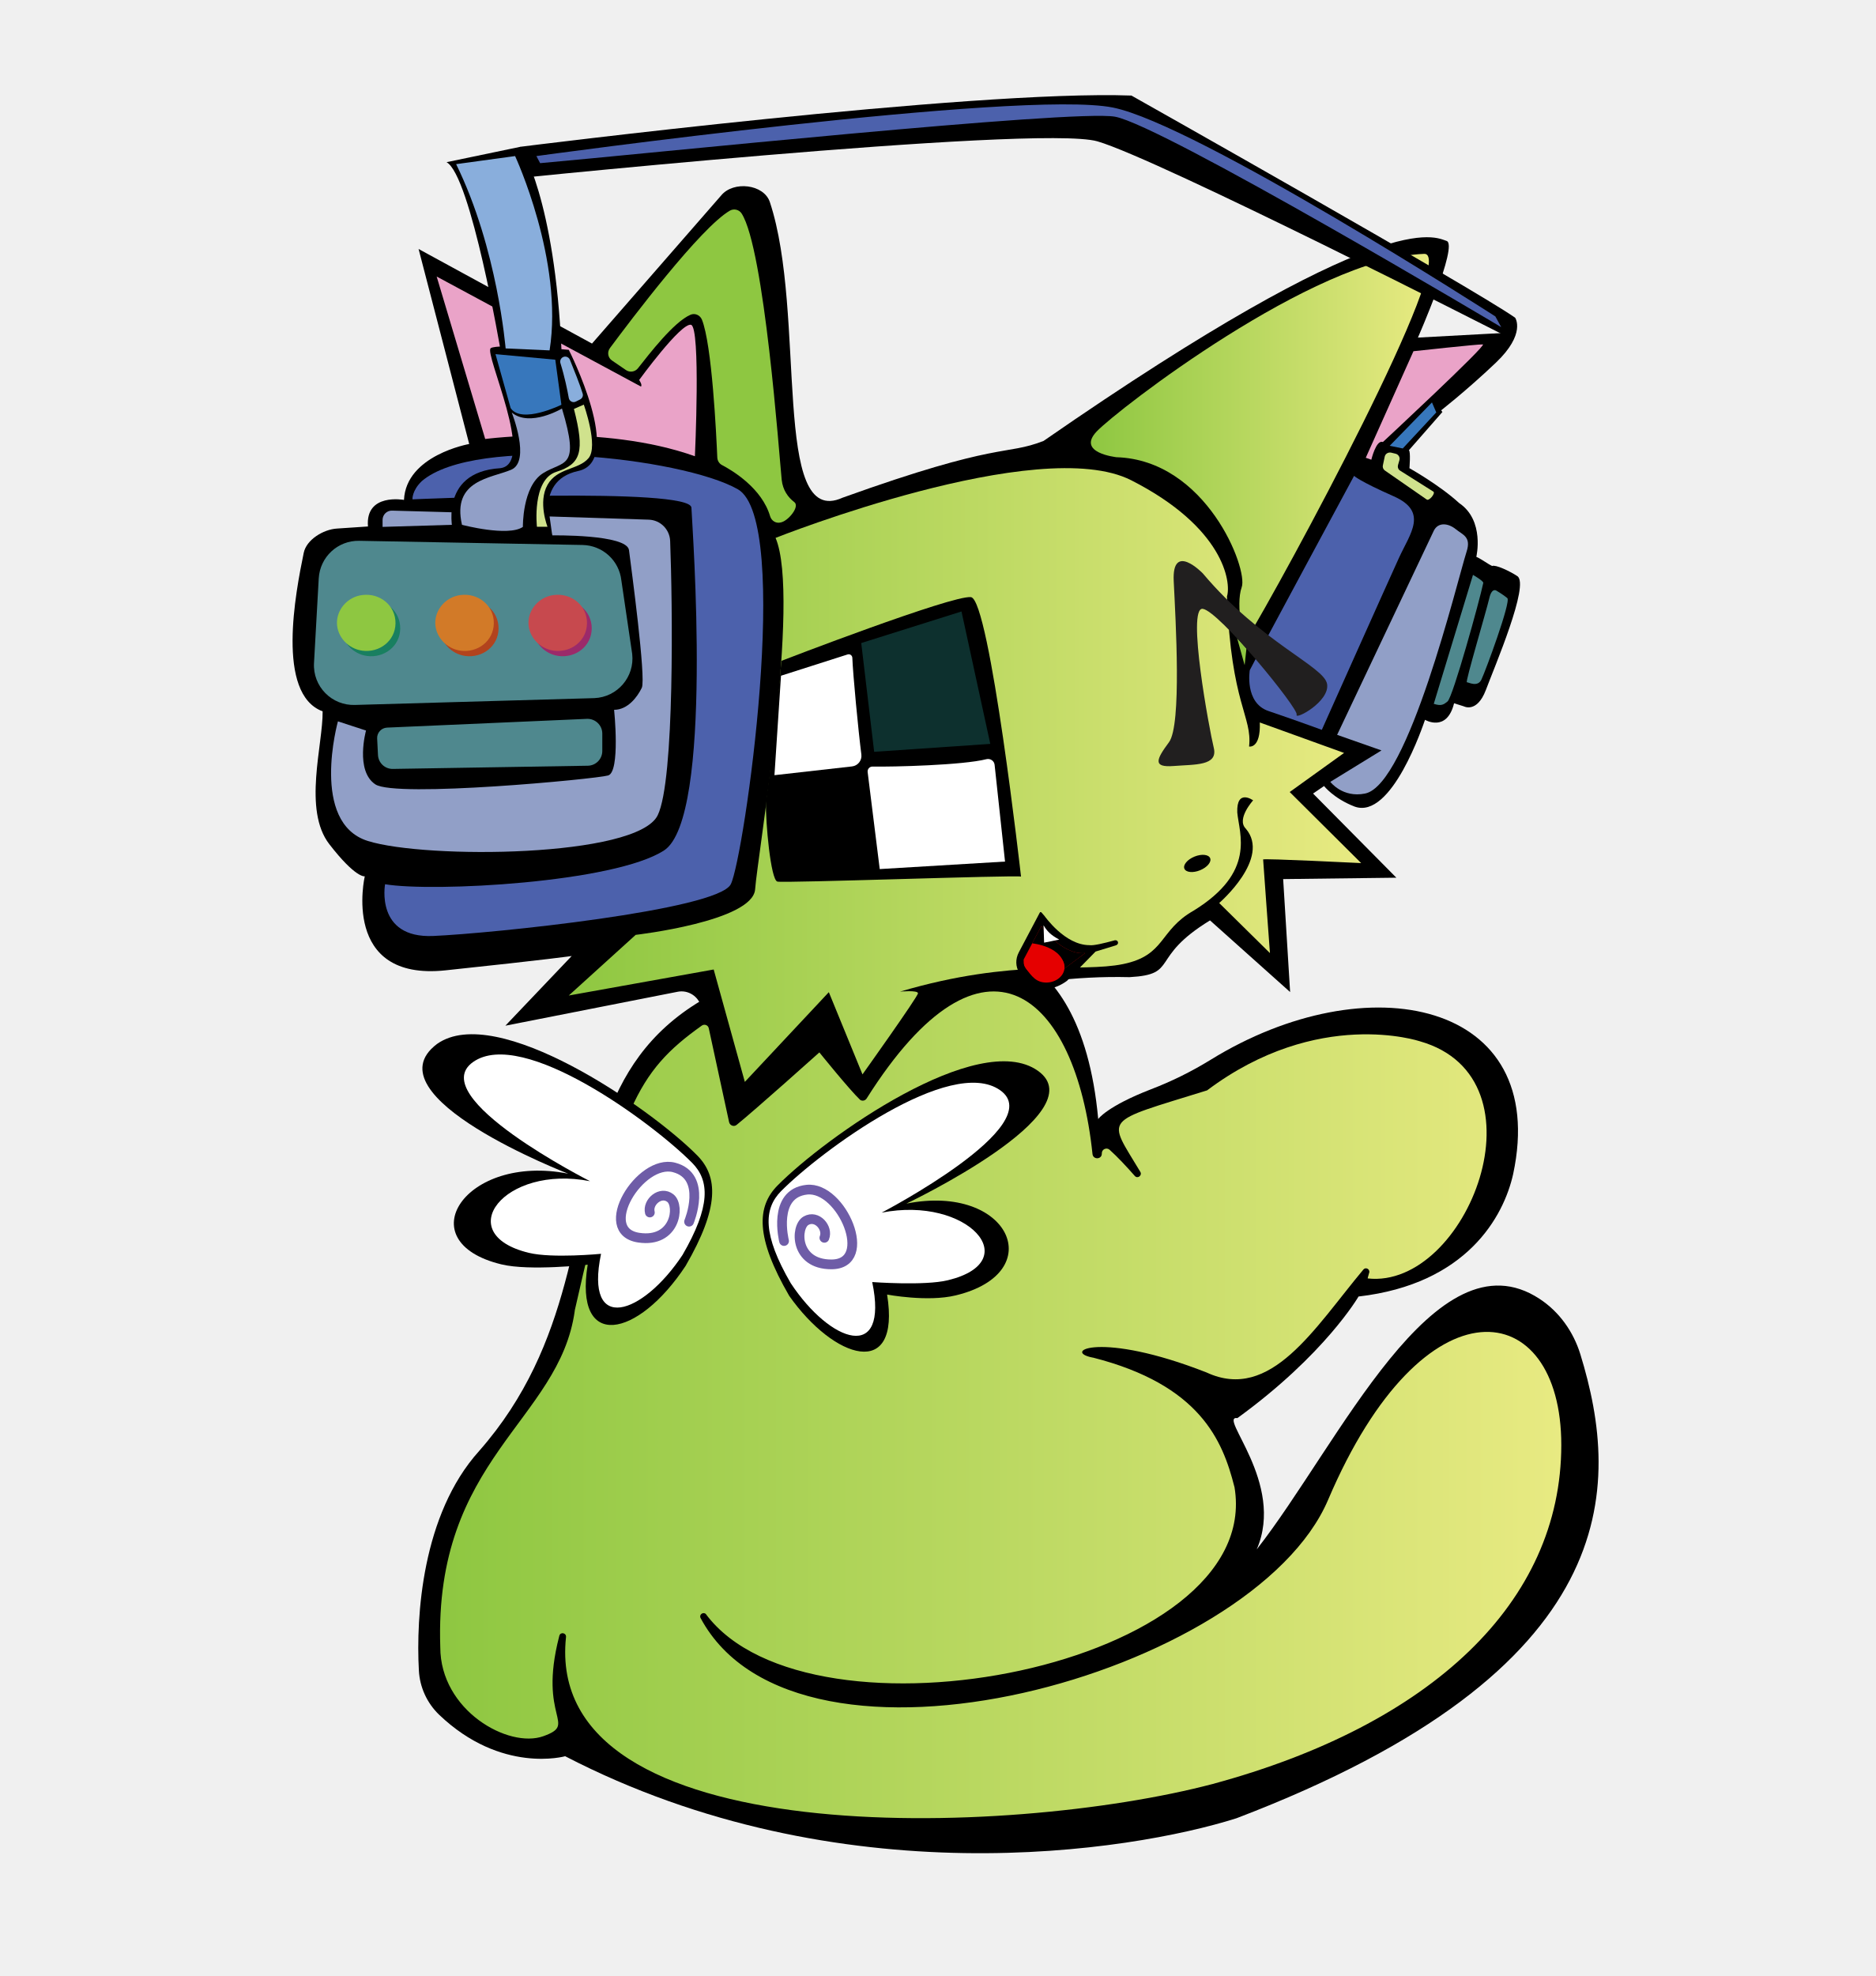
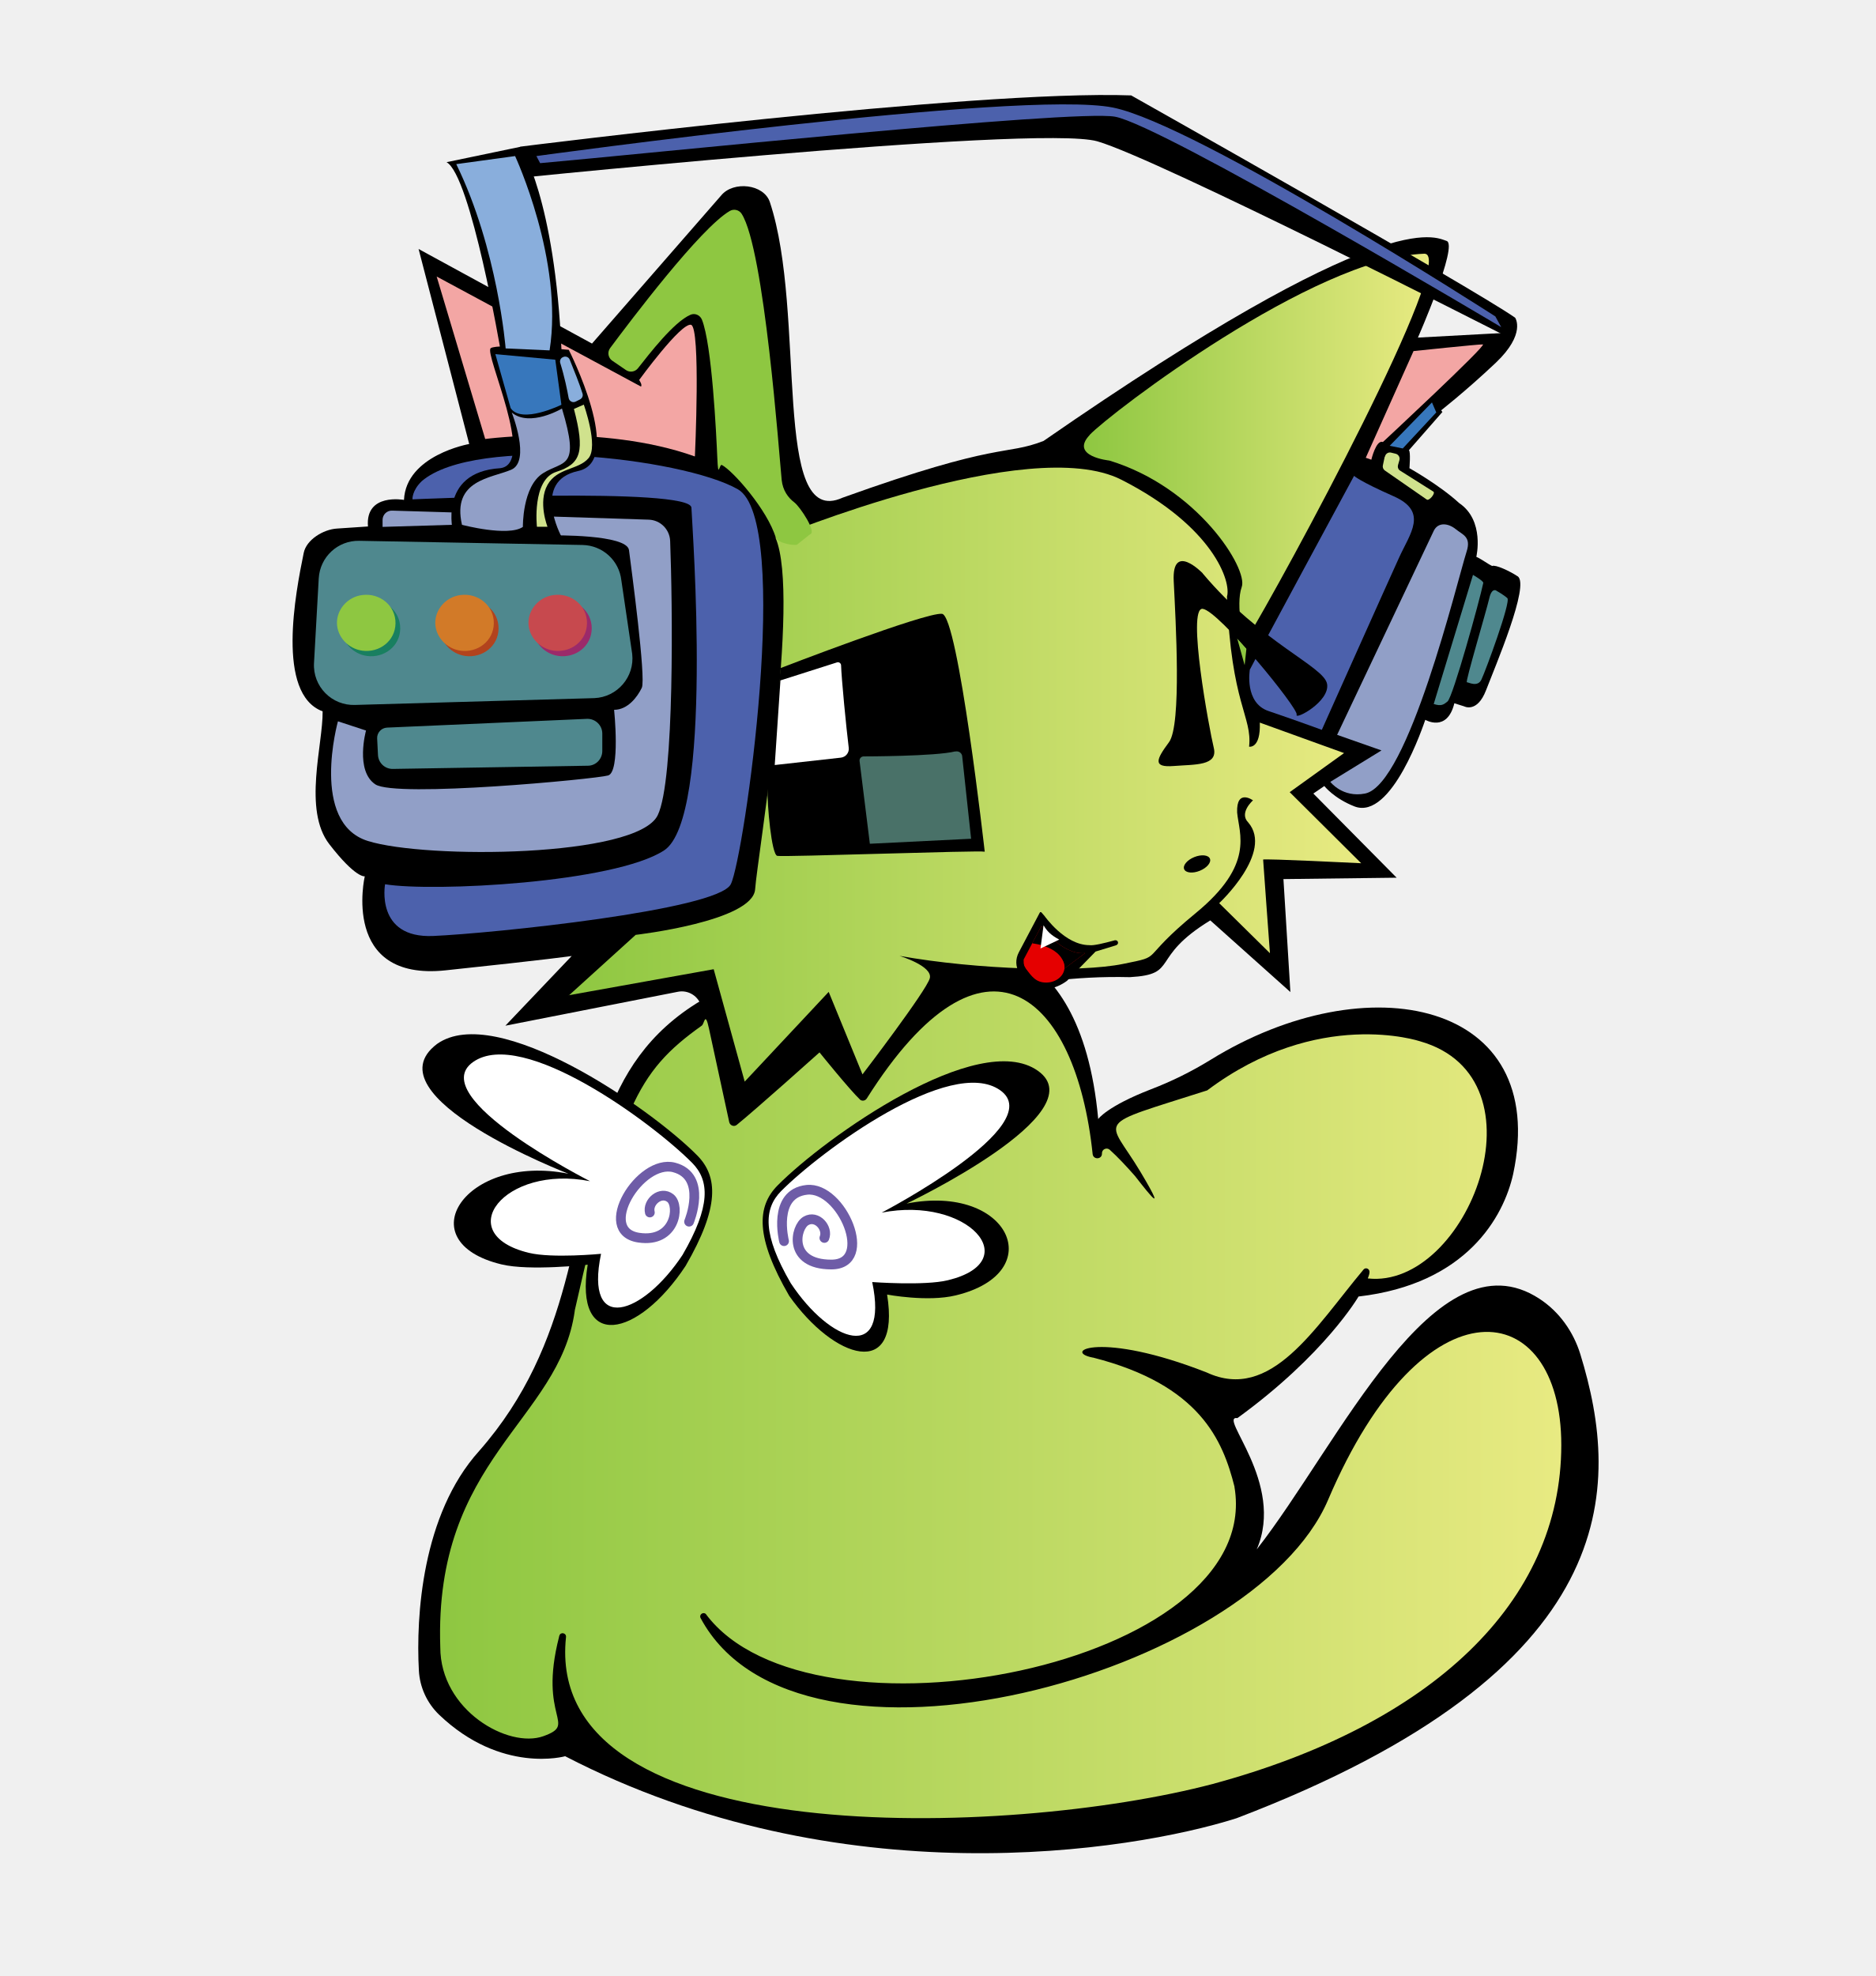
- <svg xmlns="http://www.w3.org/2000/svg" xmlns:xlink="http://www.w3.org/1999/xlink" version="1.1" id="Layer_9" x="0px" y="0px" viewBox="0 0 1348.5 1420.6" style="enable-background:new 0 0 1348.5 1420.6;" xml:space="preserve">
-   <style type="text/css">
- 	.st0{fill:#919FC7;}
- 	.st1{fill:url(#SVGID_1_);}
- 	.st2{fill:url(#SVGID_00000153663856232041325090000001528119287051698604_);}
- 	.st3{fill:#8EC741;}
- 	.st4{fill:url(#SVGID_00000080894173686012958120000003334663254784903593_);}
- 	.st5{fill:#EAA3C8;}
- 	.st6{fill:#FFFFFF;}
- 	.st7{fill:#4C61AC;}
- 	.st8{fill:#4F888E;}
- 	.st9{fill:#197F60;}
- 	.st10{fill:#B2431D;}
- 	.st11{fill:#9B2A6A;}
- 	.st12{fill:#D27A28;}
- 	.st13{fill:#C7494E;}
- 	.st14{fill:#0D302E;}
- 	.st15{fill:none;stroke:#6E5CA7;stroke-width:7;stroke-linecap:round;stroke-miterlimit:10;}
- 	.st16{fill:#211F1F;}
- 	.st17{fill:#D0E28D;}
- 	.st18{fill:#3777BC;}
- 	.st19{fill:#89AEDC;}
- 	.st20{clip-path:url(#XMLID_00000155865156237289435700000016625289098081857152_);}
- 	.st21{fill:none;stroke:#000000;stroke-width:4;stroke-miterlimit:10;}
- 	.st22{fill:#E50000;}
- </style>
-   <path d="M686.8,678.7c0,0,89.8-16.9,102.9,125.8c0,0,6.2-9.1,38-21.4c14.9-5.7,29.2-12.8,42.7-21.1c112.8-69.7,244.3-42.8,217.7,82  c-6.8,30.6-33.3,79.1-111.2,88.1c0,0-24.1,41.7-87.1,87.4c-14.5-2.1,34.6,46.6,13.9,94.4c59.1-75.4,128.2-229.5,203.4-180.1  c14.2,9.3,24.3,23.6,29.3,39.8c29.2,94.9,33.1,226.7-247.3,333.6c-76.2,24.1-285.5,57.5-482.7-44.6c0,0-45.9,13-90.7-29.9  c-8.7-8.4-13.9-19.8-14.5-31.9c-2.1-38.3,2.1-111.9,43.3-157.6C481.1,888,334.8,692.1,686.8,678.7z" />
+ <svg xmlns="http://www.w3.org/2000/svg" xmlns:xlink="http://www.w3.org/1999/xlink" id="Layer_9" version="1.1" viewBox="0 0 1348.5 1420.6">
+   <defs>
+     <style>
+       .st0 {
+         fill: #89aedc;
+       }
+ 
+       .st1 {
+         fill: #4f888e;
+       }
+ 
+       .st2 {
+         fill: #9b2a6a;
+       }
+ 
+       .st3 {
+         fill: url(#linear-gradient2);
+       }
+ 
+       .st4 {
+         fill: url(#linear-gradient1);
+       }
+ 
+       .st5 {
+         fill: #b2431d;
+       }
+ 
+       .st6 {
+         fill: url(#linear-gradient);
+       }
+ 
+       .st7 {
+         fill: #919fc7;
+       }
+ 
+       .st8 {
+         fill: #d27a28;
+       }
+ 
+       .st9 {
+         fill: #4c61ac;
+       }
+ 
+       .st10 {
+         stroke: #6e5ca7;
+         stroke-linecap: round;
+         stroke-width: 7px;
+       }
+ 
+       .st10, .st11 {
+         fill: none;
+         stroke-miterlimit: 10;
+       }
+ 
+       .st12 {
+         fill: #3777bc;
+       }
+ 
+       .st13 {
+         fill: #fff;
+       }
+ 
+       .st14 {
+         fill: #c7494e;
+       }
+ 
+       .st15 {
+         fill: #197f60;
+       }
+ 
+       .st16 {
+         fill: #f3a6a4;
+       }
+ 
+       .st17 {
+         fill: #e50000;
+       }
+ 
+       .st18 {
+         fill: #8ec741;
+       }
+ 
+       .st19 {
+         fill: #d0e28d;
+       }
+ 
+       .st20 {
+         fill: #497168;
+       }
+ 
+       .st21 {
+         clip-path: url(#clippath);
+       }
+ 
+       .st11 {
+         stroke: #000;
+         stroke-width: 4px;
+       }
+     </style>
+     <linearGradient id="linear-gradient" x1="409" y1="863" x2="978.9" y2="863" gradientTransform="translate(0 1420) scale(1 -1)" gradientUnits="userSpaceOnUse">
+       <stop offset="0" stop-color="#8ec741" />
+       <stop offset="1" stop-color="#e8ea82" />
+     </linearGradient>
+     <linearGradient id="linear-gradient1" x1="779.4" y1="1097.6" x2="1027.5" y2="1097.6" xlink:href="#linear-gradient" />
+     <linearGradient id="linear-gradient2" x1="316.3" y1="410" x2="1122.6" y2="410" gradientTransform="translate(0 1420) scale(1 -1)" gradientUnits="userSpaceOnUse">
+       <stop offset="0" stop-color="#8ec741" />
+       <stop offset="1" stop-color="#e8ea82" />
+     </linearGradient>
+     <clipPath id="clippath">
+       <path class="st17" d="M748.8,665.8s14.8,21.1,31.5,19.4l-19.2,14.4c-10.6,6.4-25.7,1.2-25-9.8l12.7-24Z" />
+     </clipPath>
+   </defs>
+   <path d="M686.8,678.7s89.8-16.9,102.9,125.8c0,0,6.2-9.1,38-21.4,14.9-5.7,29.2-12.8,42.7-21.1,112.8-69.7,244.3-42.8,217.7,82-6.8,30.6-33.3,79.1-111.2,88.1,0,0-24.1,41.7-87.1,87.4-14.5-2.1,34.6,46.6,13.9,94.4,59.1-75.4,128.2-229.5,203.4-180.1,14.2,9.3,24.3,23.6,29.3,39.8,29.2,94.9,33.1,226.7-247.3,333.6-76.2,24.1-285.5,57.5-482.7-44.6,0,0-45.9,13-90.7-29.9-8.7-8.4-13.9-19.8-14.5-31.9-2.1-38.3,2.1-111.9,43.3-157.6,136.7-155.3-9.7-351.2,342.3-364.6Z" />
  <g>
-     <path d="M968.4,604c-0.5,0.2-0.7,0.3-0.7,0.3S968,604.2,968.4,604z" />
-     <path d="M1091.1,414.2c-5.6-3.7-15.7-8.4-18.1-7.3c-3.1-1.4-6.6-4.3-11.4-6.6c0,0,6.2-26.1-12.3-38.6   c-14.3-13.1-35.8-25.1-35.8-25.1s1-12.1-0.4-12.9l24.1-27.5l-3.4-4.6l50.6-52.4l-64.8,3.5c0,0,29.3-66.8,20.6-69.5   c-8.7-2.7-43.6-26.7-289.8,143.8c-28,10.9-30.7-0.1-144.5,40.8c-51.5,23.4-25.7-132.3-52.3-212.5c-4.3-13-26.3-15.4-35-4.8   l-92.9,106.5l-124.7-68l36.4,140.2c0,0-45.4,8-46.9,40.2c0,0-27.9-5.2-25.9,19.1l-22.3,1.5c-9.8,0.6-22,8-23.9,17.5   c-5.8,28.2-20.1,101.4,13.6,113.9c0.3,23.9-14.3,70.8,4.8,95.5s25.5,23.1,25.5,23.1s-17.5,75.6,58.1,67.6   c75.6-8,90.7-10.3,90.7-10.3l-47.7,50.1L487.3,713c7.6-1.5,15,3.3,16.9,10.8l21.4,87.6l56.7-51.7c3.5-3.2,9-2.7,11.9,1.1l26.5,35.1   l48.1-70.4c0,0,62.3-25,143.5-23c35.8-2,13.6-13.8,57.8-40.8l57.6,51.5l-5-81.2l81.4-1l-59.9-60.5l7.9-5.4c0,0,6.9,8.9,21.8,14.7   c26.8,10.1,49.7-59.3,50.8-62.3c0,0,15.7,9.3,20.9-11.9l7,2.2c0,0,9.4,5.1,15.8-11.6C1074.7,479.4,1100.1,420.1,1091.1,414.2   L1091.1,414.2z" />
+     <path d="M968.4,604c-.5.2-.7.3-.7.3,0,0,.2,0,.7-.3Z" />
+     <path d="M1091.1,414.2c-5.6-3.7-15.7-8.4-18.1-7.3-3.1-1.4-6.6-4.3-11.4-6.6,0,0,6.2-26.1-12.3-38.6-14.3-13.1-35.8-25.1-35.8-25.1,0,0,1-12.1-.4-12.9l24.1-27.5-3.4-4.6,50.6-52.4-64.8,3.5s29.3-66.8,20.6-69.5c-8.7-2.7-43.6-26.7-289.8,143.8-28,10.9-30.7-.1-144.5,40.8-51.5,23.4-25.7-132.3-52.3-212.5-4.3-13-26.3-15.4-35-4.8l-92.9,106.5-124.7-68,36.4,140.2s-45.4,8-46.9,40.2c0,0-27.9-5.2-25.9,19.1l-22.3,1.5c-9.8.6-22,8-23.9,17.5-5.8,28.3-20.1,101.4,13.6,113.9.3,23.9-14.3,70.8,4.8,95.5,19.1,24.7,25.5,23.1,25.5,23.1,0,0-17.5,75.6,58.1,67.6,75.6-8,90.7-10.3,90.7-10.3l-47.7,50.1,124.1-24.4c7.6-1.5,15,3.3,16.9,10.8l21.4,87.6,56.7-51.7c3.5-3.2,9-2.7,11.9,1.1l26.5,35.1,48.1-70.4s62.3-25,143.5-23c35.8-2,13.6-13.8,57.8-40.8l57.6,51.5-5-81.2,81.4-1-59.9-60.5,7.9-5.4s6.9,8.9,21.8,14.7c26.8,10.1,49.7-59.3,50.8-62.3,0,0,15.7,9.3,20.9-11.9l7,2.2s9.4,5.1,15.8-11.6c6.4-16.7,31.8-76,22.7-81.9h0Z" />
  </g>
-   <path class="st0" d="M956.6,562.1l36.8-22.6l-31.9-11.2l69.6-146.9c3.2-6.2,10.4-5.3,15.8-0.9c4.9,4,11.2,5.4,7.7,16.1  c-6.9,21.7-41.9,167.7-73,173.9C965.4,573.8,956.6,562.1,956.6,562.1z" />
-   <linearGradient id="SVGID_1_" gradientUnits="userSpaceOnUse" x1="409.01" y1="862.827" x2="978.924" y2="862.827" gradientTransform="matrix(1 0 0 -1 0 1420)">
-     <stop offset="0" style="stop-color:#8EC741" />
-     <stop offset="1" style="stop-color:#E8EA82" />
-   </linearGradient>
-   <path class="st1" d="M409,715.7l48.1-43.6c0,0,84.3-9.7,85.9-32.8s33-209.6,14.7-252.6c0,0,189.4-75.2,255.8-41.4  c66.4,33.8,72,73.2,68.8,83.5c3,78,18.3,86,15.9,107.9c0,0,8.4,1.8,7.7-17.3l60.6,21.9l-39.1,28.1l51.4,51.1c0,0-70.5-3.5-70.5-2.6  s4.9,67.3,4.9,67.3l-36.5-36c0,0,37.4-32.2,19.1-53.5c-6.9-6.9,5.3-20.3,5.3-20.3s-12-8.7-11.4,8.7c1.4,15.5,13.7,42.8-31.4,70.6  c-25.1,14.2-20,32.1-50.7,38.4c-30.7,6.3-78.4-4.4-160.4,19.8c0,0,12.9-1.2,12.9,1.2s-39.9,58.3-39.9,58.3L596,713.3l-60.4,64.5  L513.2,697L409,715.7L409,715.7z" />
-   <linearGradient id="SVGID_00000138555250208296410890000007388588174372874928_" gradientUnits="userSpaceOnUse" x1="784.422" y1="1097.63" x2="1027.527" y2="1097.63" gradientTransform="matrix(1 0 0 -1 0 1420)">
-     <stop offset="0" style="stop-color:#8EC741" />
-     <stop offset="1" style="stop-color:#E8EA82" />
-   </linearGradient>
-   <path style="fill:url(#SVGID_00000138555250208296410890000007388588174372874928_);" d="M788.6,310.2  c14.7-15.5,156.1-124.9,235.6-127.7c25.1,0-100.2,232.1-129.4,279.9c0,0-6.6-27.2-1.9-40.3s-25.5-91.5-90.2-93.4  C802.7,328.6,773.9,325.7,788.6,310.2z" />
-   <path class="st3" d="M440.1,259.2l10.1,6.9c2.7,1.8,6.4,1.3,8.5-1.3c8.3-10.5,25.8-33.3,37.8-38.5c3.2-1.4,6.8,0.2,8.2,3.4  c7.3,17.9,10.4,83,11.1,99.3c0.1,2.2,1.4,4.3,3.3,5.3c8,4.2,28.8,16.8,34.7,36.9c1,3.3,4.3,5.3,7.6,4.4l0.4-0.1  c5.1-1.2,13.5-11.3,9.4-14.5c-4.5-3.4-8.3-8.6-9.1-16.1c-1.8-17.8-12.4-165.9-28.8-191.4c-1.8-2.8-5.5-3.7-8.4-2.1  c-21.2,12.2-71.7,79.2-86.2,98.7C436.4,253.1,437.1,257.2,440.1,259.2z" />
-   <linearGradient id="SVGID_00000060718832822023059670000016722458921241526719_" gradientUnits="userSpaceOnUse" x1="316.263" y1="410.05" x2="1122.576" y2="410.05" gradientTransform="matrix(1 0 0 -1 0 1420)">
-     <stop offset="0" style="stop-color:#8EC741" />
-     <stop offset="1" style="stop-color:#E8EA82" />
-   </linearGradient>
-   <path style="fill:url(#SVGID_00000060718832822023059670000016722458921241526719_);" d="M504.7,737.3  c-47.8,34-58.4,59.8-91.4,204.8c0,0.1,0,0.2,0,0.3c-11,79.2-101.3,106-96.7,241.8c0,45.5,49,73,74.1,64s-3.9-12.2,11.3-71.4  c0.1-0.3,0.1-0.5,0.2-0.8c0.8-3,5.2-2.1,4.8,1c-16.5,155.6,319.2,144.1,465.2,105.5c157-42.5,250.5-130.5,250.5-243.7  c0-107.3-98.9-122-167.7,39.5c-53.7,126-381,215.8-451.2,85c-1.3-2.4,1.7-4.7,3.7-3c74.8,100.9,402,38,380.2-91.2  c0-0.1,0-0.2-0.1-0.3c-8.4-33.2-24.7-73.2-101.7-92.8c-0.1,0-0.1,0-0.2,0c-22.4-4.3,5.1-19.4,81.9,10.7  c46.3,21.5,77.7-32.1,112.8-74c1.5-1.8,4.4-0.6,4.3,1.8c0,0.3-1.4,4.6-1.2,4.6c71.3,7.9,130.9-143.9,37.5-170.5  c-0.1,0-73.2-24.6-153,35.3c-76.2,23.7-71.9,18.6-48,58.6c1.5,2.6-2,5.2-4,2.9c-5.8-6.6-12.5-13.8-18.1-18.8  c-2.2-1.9-5.6-0.4-5.6,2.5c0,0.1,0,0.2,0,0.3c0,4.2-6.2,4.5-6.7,0.3c-12-114.8-77.7-174.1-162.4-40c-1,1.6-3.1,2.1-4.7,1  c-7.8-7.4-29.3-34.1-29.3-34.1c0,0-46.2,41.4-59.5,52.1c-1.9,1.6-4.8,0.5-5.4-1.9c-2.9-13.3-11.8-54.5-14.6-67.4  C509.3,737,506.6,736,504.7,737.3z" />
-   <polyline class="st3" points="889.6,458.8 895,478.2 896.3,466.2 889.6,458.8 " />
-   <path d="M813.6,68.7c0,0,244.3,137.6,275.9,159.7c0,0,8.1,11.5-13.9,32.4s-41.2,35.7-41.2,35.7l-3-3.4l48.3-53.1  c0,0-247-125.8-290.6-138.4C745.5,89.2,343.4,131,343.4,131l31-25.5C374.4,105.5,699,64.5,813.6,68.7L813.6,68.7z" />
-   <path class="st0" d="M243,518.6c0,0-20.3,72.9,21.5,86s193.4,11.9,208.4-18.4c12.4-25,10.7-153.2,9-197.2c-0.3-8.4-7-15.1-15.4-15.4  l-71.3-2.3l1.9,13.6c0,0,53.7-0.9,55.2,10.6c1.6,12.6,12.4,92.4,9.2,99c-3.2,6.6-10.1,15.8-19.9,15.8c0,0,4.6,44.6-4.3,47.2  c-8.9,2.6-152.7,16.2-167.4,6.4c-14.7-9.8-6.7-38.7-6.7-38.7L243,518.6L243,518.6z" />
-   <path class="st0" d="M325.2,368.3v9l-50.1,1.5v-5c0-3.8,3.1-6.9,7-6.7L325.2,368.3L325.2,368.3z" />
-   <ellipse transform="matrix(0.9264 -0.3766 0.3766 0.9264 -170.3572 369.9429)" cx="860.9" cy="620.7" rx="10" ry="5.3" />
-   <path d="M550.8,576.5c-0.4,14.4,3.4,56.1,8.2,57.3s171.3-4.8,175.2-3.6c0,0-22.5-199.3-36-200.9c-13.5-1.6-136.3,45.8-136.3,45.8  S556.7,532.9,550.8,576.5L550.8,576.5z" />
-   <path class="st5" d="M499.7,328c0,0,4.3-92.8-2.8-94.5c-7.3-1.6-37.3,39.7-37.3,39.7s2.5,3.5,1.3,4.7l-146.9-79.1l34.9,116.8  C349.1,315.6,433.3,304.4,499.7,328L499.7,328z" />
-   <path class="st6" d="M627.4,551.1c14.9,0.3,65.1-1,81.9-5.3c2.8-0.7,5.6,1.2,5.9,4l7.5,69.6l-90.1,5.4l-8.7-69.8  C623.7,552.9,625.3,551.1,627.4,551.1L627.4,551.1z" />
-   <path class="st6" d="M561.6,485.8l47.9-15.3c1.6-0.5,3.3,0.6,3.4,2.4c0.4,11.5,4.3,52.5,6.5,69.6c0.5,4.2-2.5,8-6.7,8.5l-55.8,6.3  L561.6,485.8L561.6,485.8z" />
-   <path class="st7" d="M276.9,635.7c0,0-7.2,39,34.6,37.2s204.5-18.5,214-37.2s44.4-261.7,5-284c-40.2-22.8-188.4-39.1-227.2-5.8  c-7.2,6.9-6.7,13.1-6.7,13.1s200.1-9,200.6,6c0.6,14.9,16.1,223.2-19.7,246.4S311.4,641.5,276.9,635.7L276.9,635.7z" />
-   <path class="st7" d="M898.7,481.8c0,0-4,23.5,13.5,29.4s38.3,13.5,38.3,13.5s47.5-106.2,55.5-123.7s21.3-33.1-3.8-44.2  c-25.1-11.1-28.5-14.7-28.5-14.7S903.1,473,898.7,481.8L898.7,481.8z" />
-   <path class="st8" d="M1031,506l28.2-92.7c0,0,7.7,4.4,7.4,5.8c-2.6,12.5-21.8,82-25.7,85.2C1038.2,506.5,1036.5,507.8,1031,506  L1031,506z" />
-   <path class="st8" d="M271.2,530.9l0.6,11.9c0.3,5.7,5,10.1,10.7,10l140.2-2.3c5.8-0.1,10.4-4.8,10.4-10.6v-12.5c0-6-5-10.8-11-10.6  l-143.8,6.3C274.2,523.3,271,526.8,271.2,530.9L271.2,530.9z" />
-   <path class="st8" d="M427.4,501.9l-171.9,4.9c-16.9,0.7-30.7-13.3-29.7-30.2l3.4-60.8c0.9-15.4,13.7-27.3,29.1-27l160.6,3  c14.4,0.3,26.3,11.1,27.9,25.4l7.8,52.9C456.5,486.6,444,501.2,427.4,501.9L427.4,501.9z" />
-   <path class="st8" d="M1076,424.6c0,0-3.3-2.4-5.1,5.6c-2.3,9.8-17.4,60.3-16.1,60.3s7.8,3.8,10.5-2c2.8-5.8,21.4-56,18.6-58.5  C1081.1,427.6,1076,424.6,1076,424.6L1076,424.6z" />
-   <path class="st9" d="M287.8,452c-0.2,12.7-11.7,21.2-23.8,19.6c-10.4-1.4-18.1-10.1-18.3-19.7s7.3-18.9,18.1-20.3  C276.4,429.9,288,439,287.8,452L287.8,452z" />
-   <path class="st10" d="M358.5,452c-0.2,12.7-11.7,21.2-23.8,19.6c-10.4-1.4-18.1-10.1-18.3-19.7s7.3-18.9,18.1-20.3  C347.1,429.9,358.7,439,358.5,452z" />
-   <path class="st11" d="M425.5,452c-0.2,12.7-11.7,21.2-23.8,19.6c-10.4-1.4-18.1-10.1-18.3-19.7s7.3-18.9,18.1-20.3  C414,429.9,425.7,439,425.5,452z" />
-   <path class="st3" d="M284.4,448.2c-0.2,12.7-11.7,21.2-23.8,19.6c-10.4-1.4-18.1-10.1-18.3-19.7s7.3-18.9,18.1-20.3  C273,426.1,284.6,435.2,284.4,448.2L284.4,448.2z" />
-   <path class="st12" d="M355.1,448.2c-0.2,12.7-11.7,21.2-23.8,19.6c-10.4-1.4-18.1-10.1-18.3-19.7s7.3-18.9,18.1-20.3  C343.7,426.1,355.3,435.2,355.1,448.2z" />
-   <path class="st13" d="M422.1,448.2c-0.2,12.7-11.7,21.2-23.8,19.6c-10.4-1.4-18.1-10.1-18.3-19.7s7.3-18.9,18.1-20.3  C410.7,426.1,422.3,435.2,422.1,448.2z" />
-   <polygon class="st14" points="619.3,462.3 691.4,439.6 712.1,534.8 628.6,540.5 " />
-   <path d="M651.8,865.3c74.2-14.7,103.1,49.7,35.4,66c-20.2,4.9-49.3-0.6-49.3-0.6c10,62.1-38.2,46.6-70.4,0.9  c-24.4-42.1-23.4-64.2-8.3-79.4c34.2-34.6,144.4-112.6,187.1-82.4C789,800,651.8,865.3,651.8,865.3L651.8,865.3z" />
-   <path d="M408.6,843.8c-74.2-14.7-115.7,48.9-48,65.2c20.2,4.9,62,0.2,62,0.2c-10,62.1,35.9,53.1,70.4,0.9  c24.4-42.1,23.4-64.2,8.4-79.4c-34.2-34.6-144.4-110.4-187.1-80.2C264.2,788.1,408.6,843.8,408.6,843.8L408.6,843.8z" />
-   <path class="st6" d="M424.3,849.2c-61.8-12.2-100.3,37.9-44,51.5c16.8,4.1,51.9,0.7,51.9,0.7c-12.1,58.2,29.9,44.2,58.6,0.8  c20.3-35,19.5-53.4,7-66.1c-28.5-28.8-122-97.7-157.6-72.6C304.6,788.6,424.3,849.2,424.3,849.2L424.3,849.2z" />
-   <path class="st6" d="M634,871.8c61.8-12.2,103.9,35,47.6,48.6c-16.8,4.1-54.4,1.3-54.4,1.3c12.1,58.2-29.9,44.2-58.6,0.8  c-20.3-35-19.5-53.4-7-66.1c28.5-28.8,122-97.7,157.6-72.6C754.8,808.9,634,871.8,634,871.8L634,871.8z" />
-   <path class="st15" d="M495.5,878.3c0,0,13.6-32.6-10.8-39c-24.4-6.4-56.6,45.9-25.3,50.5c26.3,3.9,29.7-22.8,22.7-28.4  c-7-5.6-16.7,2.8-14.8,10.3" />
-   <path class="st16" d="M864.9,412.2c0,0-22.3-23.1-20.9,5.6c1.4,28.6,5.8,103.4-3.4,115.8s-11.9,18.3,3.4,17.1  c15.3-1.2,32,0,28.8-13.1s-19.5-101-8-99.9c11.5,1.2,69.2,71.9,67.6,76.1s23.9-9.3,21.9-22S907.1,462.3,864.9,412.2L864.9,412.2z" />
-   <path class="st5" d="M1016.4,252.5l-34.3,76.6l4,1.4c0,0,3.5-14.7,8.3-12.7c0,0,75.3-70,71.9-70.2S1016.4,252.5,1016.4,252.5z" />
-   <path d="M360.1,252.7c0,0-21.5-126.6-39-136.1l53.3-11.1c0,0,24.6,36.6,29.4,147.2H360.1z" />
-   <path d="M325.9,383.1c0,0-11.5-43.7,33.8-46.5c26.3-3.2-11.9-82.8-6.8-86.3s56.1,1.2,56.1,1.2s40.6,79.9,6.8,87.1  s-18.3,47.7-18.3,47.7" />
-   <path class="st15" d="M563.8,892.2c0,0-8.7-34.2,16.4-36.9s49.2,53.7,17.6,53.7c-26.5,0-26-27-18.2-31.4c7.8-4.5,16.1,5.2,13.2,12.3  " />
-   <path class="st0" d="M332.2,377.3c0,0,33.3,8.8,43.8,1.5c0,0-0.5-29.2,14.5-38.6s26.9-2.5,13.6-46.5c0,0-23,13.7-36.1,2.9  c0,0,13.9,35-0.4,41.1C353.3,343.8,324.8,345,332.2,377.3L332.2,377.3z" />
-   <path class="st17" d="M412.7,294l7.1-3.1c0,0,10.7,29.9,3.4,38.5s-22.5,6.7-29.5,19.2s0,30.1,0,30.1h-7.6c0,0-3.8-33.9,14-39.5  C417.8,333.6,420.6,324.7,412.7,294L412.7,294z" />
-   <path class="st18" d="M356.3,254.6l43,4l4.4,32.4c0,0-28.7,14.1-36.5,2.4L356.3,254.6L356.3,254.6z" />
-   <path class="st19" d="M404.4,257L404.4,257c1.9-1.3,4.5-0.5,5.4,1.6c2.6,6.4,7.5,18.6,9.2,24.4c0.5,1.7-0.3,3.4-1.9,4.2l-3,1.5  c-2.1,1.1-4.7-0.2-5.1-2.6c-1-5.6-3-15.4-6-25C402.5,259.6,403.1,257.9,404.4,257L404.4,257z" />
-   <path class="st19" d="M328,118l42.4-5.8c0,0,35,75.2,24.8,139.7l-31.6-1.4C363.5,250.5,358,179.1,328,118L328,118z" />
-   <path class="st17" d="M995.7,328.4l-1.3,6.2c-0.3,1.3,0.2,2.6,1.2,3.5l30.3,21c1.6,1.4,6.4-4.3,4.9-5.6l-24.4-15.4  c-1.1-0.9-1.5-2.4-1.1-3.8l1-3.5c0.6-2-0.7-4.1-2.7-4.6l-3.3-0.8C998.1,325,996.1,326.3,995.7,328.4L995.7,328.4z" />
-   <path class="st7" d="M385.7,112.2c0,0,348.6-48,414.5-34.9c60.5,12.1,275.1,150.2,275.1,150.2l4.2,7.7c0,0-243.6-145.1-277.7-151.3  c-29.9-5.4-340.9,27-413.4,33.4L385.7,112.2L385.7,112.2z" />
-   <polygon class="st18" points="999.3,320.5 1008.7,322.4 1032.8,296.5 1029.7,289.3 " />
-   <path d="M753.2,710.7c-0.1,0-3.3-2.2-3.4-2.2c-7.1-0.1-13.5-3.5-16.8-9c-2.8-4.6-2.9-10-0.4-14.8l15.1-28.6c0.2-0.5,0.9-0.5,1.2-0.1  l2.1,2.4c0.2,0.2,14.7,21.1,32.4,21.1c2.8,0.5,10.9-1.5,17.5-3.3c3.1-1.2,4.4,2.6,1.3,3.5l-14.4,4.4c-0.1,0-20.5,21-20.5,21  C763.6,707.9,758,710.7,753.2,710.7z" />
+   <path class="st7" d="M956.6,562.1l36.8-22.6-31.9-11.2,69.6-146.9c3.2-6.2,10.4-5.3,15.8-.9,4.9,4,11.2,5.4,7.7,16.1-6.9,21.7-41.9,167.7-73,173.9-16.2,3.2-25-8.4-25-8.4Z" />
+   <path class="st6" d="M409,715.7l48.1-43.6s84.3-9.7,85.9-32.8,33-209.6,14.7-252.6c0,0,182.3-75.6,248.7-41.8,66.4,33.8,79.1,73.6,75.9,84,3,78,18.3,86,15.9,107.9,0,0,8.4,1.8,7.7-17.3l60.6,21.9-39.1,28.1,51.4,51.1s-70.5-3.5-70.5-2.6,4.9,67.3,4.9,67.3l-36.5-36s39.3-36.6,20.9-58c-6.9-6.9,3.4-15.9,3.4-15.9,0,0-12-8.7-11.4,8.7,1.4,15.5,12.8,37.4-29.7,72.3s-21.7,30.4-52.4,36.6c-30.7,6.3-105,4.2-160.7-5.8,0,0,24.1,7.3,21.8,16.1s-48.4,69.1-48.4,69.1l-24.3-59.3-60.4,64.5-22.3-80.8-104.2,18.7h0Z" />
+   <path class="st4" d="M783.6,312.6c14.7-15.5,161.1-127.4,240.6-130.2,25.1,0-100.2,232.1-129.4,279.9,0,0-6.6-27.2-1.9-40.3,4.8-13.1-31.9-71.7-95.2-90.9,0,0-28.8-2.9-14.1-18.4Z" />
+   <path class="st18" d="M440.1,259.2l10.1,6.9c2.7,1.8,6.4,1.3,8.5-1.3,8.3-10.5,25.8-33.3,37.8-38.5,3.2-1.4,6.8.2,8.2,3.4,7.3,17.9,10.4,83,11.1,99.3s1.4,4.3,3.3,5.3c8,4.2,32.8,32.3,38.8,52.4,1,3.3,11.8,5.7,15.2,4.9l9.4-7.5c5.1-1.2-7.1-19.7-11.3-22.9-4.5-3.4-8.3-8.6-9.1-16.1-1.8-17.8-12.4-165.9-28.8-191.4-1.8-2.8-5.5-3.7-8.4-2.1-21.2,12.2-71.7,79.2-86.2,98.7-2.1,2.9-1.4,6.9,1.5,9Z" />
+   <path class="st3" d="M504.7,737.3c-47.8,34-58.4,59.8-91.4,204.8,0,0,0,.2,0,.3-11,79.2-101.3,106-96.7,241.8,0,45.5,49,73,74.1,64,25.1-9-3.9-12.2,11.3-71.4,0-.3.1-.5.2-.8.8-3,5.2-2.1,4.8,1-16.5,155.6,319.2,144.1,465.2,105.5,157-42.5,250.5-130.5,250.5-243.7,0-107.3-98.9-122-167.7,39.5-53.7,126-381,215.8-451.2,85-1.3-2.4,1.7-4.7,3.7-3,74.8,100.9,402,38,380.2-91.2,0-.1,0-.2,0-.3-8.4-33.2-24.7-73.2-101.7-92.8,0,0-.1,0-.2,0-22.4-4.3,5.1-19.4,81.9,10.7,46.3,21.5,77.7-32.1,112.8-74,1.5-1.8,4.4-.6,4.3,1.8s-1.4,4.6-1.2,4.6c71.3,7.9,130.9-143.9,37.5-170.5-.1,0-73.2-24.6-153,35.3-83.7,26.8-71.9,18.6-48,58.6s-2,5.2-4,2.9c-5.8-6.6-12.5-13.8-18.1-18.8-2.2-1.9-5.6-.4-5.6,2.5s0,.2,0,.3c0,4.2-6.2,4.5-6.7.3-12-114.8-77.7-174.1-162.4-40-1,1.6-3.1,2.1-4.7,1-7.8-7.4-29.3-34.1-29.3-34.1,0,0-46.2,41.4-59.5,52.1-1.9,1.6-4.8.5-5.4-1.9-2.9-13.3-11.8-54.5-14.6-67.4s-3.2-3.4-5.2-2Z" />
+   <polyline class="st18" points="889.6 458.8 895 478.2 896.3 466.2 889.6 458.8" />
+   <path d="M813.6,68.7s244.3,137.6,275.9,159.7c0,0,8.1,11.5-13.9,32.4-22.1,20.9-41.2,35.7-41.2,35.7l-3-3.4,48.3-53.1s-247-125.8-290.6-138.4c-43.6-12.5-445.7,29.3-445.7,29.3l31-25.5s324.6-41,439.2-36.8h0Z" />
+   <path class="st7" d="M243,518.6s-20.3,72.9,21.5,86c41.8,13.1,193.4,11.9,208.4-18.4,12.4-25,10.7-153.2,9-197.2-.3-8.4-7-15.1-15.4-15.4l-71.3-2.3,1.9,13.6s53.7-.9,55.2,10.6c1.6,12.6,12.4,92.4,9.2,99s-10.1,15.8-19.9,15.8c0,0,4.6,44.6-4.3,47.2-8.9,2.6-152.7,16.2-167.4,6.4s-6.7-38.7-6.7-38.7l-20.1-6.6h0Z" />
+   <path class="st7" d="M325.2,368.3v9l-50.1,1.5v-5c0-3.8,3.1-6.9,7-6.7l43.2,1.3h0Z" />
+   <ellipse cx="860.9" cy="620.7" rx="10" ry="5.3" transform="translate(-170.4 369.9) rotate(-22.1)" />
+   <path d="M551.9,566.5c-.3,12.3,2.9,47.8,7,48.8s145.8-4.1,149.2-3c0,0-19.1-169.7-30.7-171-11.5-1.4-116.1,39-116.1,39,0,0-4.4,49.2-9.5,86.3h0Z" />
+   <path class="st16" d="M499.7,328s4.3-92.8-2.8-94.5c-7.3-1.6-37.3,39.7-37.3,39.7,0,0,2.5,3.5,1.3,4.7l-146.9-79.1,34.9,116.8s84.2-11.2,150.6,12.5h0Z" />
+   <path class="st20" d="M686.9,540.3c2.4-.6,4.8,1,5,3.4l6.4,59.3-72.8,3.6-7.4-59.5c-.2-1.8,1.2-3.3,3-3.3,0,0,51.5,0,65.8-3.6Z" />
+   <path class="st13" d="M561.1,489.2l40.8-13c1.4-.4,2.8.6,2.9,2,.3,9.8,3.7,44.7,5.5,59.3.5,3.6-2.1,6.8-5.7,7.2l-47.5,5.3,4.1-60.8h0Z" />
+   <path class="st9" d="M276.9,635.7s-7.2,39,34.6,37.2,204.5-18.5,214-37.2,44.4-261.7,5-284c-40.2-22.8-188.4-39.1-227.2-5.8-7.2,6.9-6.7,13.1-6.7,13.1,0,0,200.1-9,200.6,6,.6,14.9,16.1,223.2-19.7,246.4-35.8,23.3-166.3,30-200.7,24.3h0Z" />
+   <path class="st9" d="M898.7,481.8s-4,23.5,13.5,29.4,38.3,13.5,38.3,13.5c0,0,47.5-106.2,55.5-123.7,7.9-17.5,21.3-33.1-3.8-44.2-25.1-11.1-28.5-14.7-28.5-14.7,0,0-70.7,130.8-75.1,139.6h0Z" />
+   <path class="st1" d="M1031,506l28.2-92.7s7.7,4.4,7.4,5.8c-2.6,12.5-21.8,82-25.7,85.2-2.8,2.3-4.5,3.6-10,1.8h0Z" />
+   <path class="st1" d="M271.2,530.9l.6,11.9c.3,5.7,5,10.1,10.7,10l140.2-2.3c5.8,0,10.4-4.8,10.4-10.6v-12.5c0-6-5-10.8-11-10.6l-143.8,6.3c-4.1.2-7.3,3.7-7.1,7.8h0Z" />
+   <path class="st1" d="M427.4,501.9l-171.9,4.9c-16.9.7-30.7-13.3-29.7-30.2l3.4-60.8c.9-15.4,13.7-27.3,29.1-27l160.6,3c14.4.3,26.3,11.1,27.9,25.4l7.8,52.9c1.9,16.5-10.7,31.1-27.2,31.8h0Z" />
+   <path class="st1" d="M1076,424.6s-3.3-2.4-5.1,5.6c-2.3,9.8-17.4,60.3-16.1,60.3s7.8,3.8,10.5-2c2.8-5.8,21.4-56,18.6-58.5s-8-5.4-8-5.4h0Z" />
+   <path class="st15" d="M287.8,452c-.2,12.7-11.7,21.2-23.8,19.6-10.4-1.4-18.1-10.1-18.3-19.7s7.3-18.9,18.1-20.3c12.6-1.7,24.2,7.5,24,20.4h0Z" />
+   <path class="st5" d="M358.5,452c-.2,12.7-11.7,21.2-23.8,19.6-10.4-1.4-18.1-10.1-18.3-19.7-.2-9.7,7.3-18.9,18.1-20.3,12.6-1.7,24.2,7.5,24,20.4Z" />
+   <path class="st2" d="M425.5,452c-.2,12.7-11.7,21.2-23.8,19.6-10.4-1.4-18.1-10.1-18.3-19.7-.2-9.7,7.3-18.9,18.1-20.3,12.6-1.7,24.2,7.5,24,20.4Z" />
+   <path class="st18" d="M284.4,448.2c-.2,12.7-11.7,21.2-23.8,19.6-10.4-1.4-18.1-10.1-18.3-19.7s7.3-18.9,18.1-20.3c12.6-1.7,24.2,7.5,24,20.4h0Z" />
+   <path class="st8" d="M355.1,448.2c-.2,12.7-11.7,21.2-23.8,19.6-10.4-1.4-18.1-10.1-18.3-19.7s7.3-18.9,18.1-20.3c12.6-1.7,24.2,7.5,24,20.4Z" />
+   <path class="st14" d="M422.1,448.2c-.2,12.7-11.7,21.2-23.8,19.6-10.4-1.4-18.1-10.1-18.3-19.7s7.3-18.9,18.1-20.3c12.6-1.7,24.2,7.5,24,20.4Z" />
+   <path d="M651.8,865.3c74.2-14.7,103.1,49.7,35.4,66-20.2,4.9-49.3-.6-49.3-.6,10,62.1-38.2,46.6-70.4.9-24.4-42.1-23.4-64.2-8.3-79.4,34.2-34.6,144.4-112.6,187.1-82.4,42.8,30.2-94.4,95.5-94.4,95.5h0Z" />
+   <path d="M408.6,843.8c-74.2-14.7-115.7,48.9-48,65.2,20.2,4.9,62,.2,62,.2-10,62.1,35.9,53.1,70.4.9,24.4-42.1,23.4-64.2,8.4-79.4-34.2-34.6-144.4-110.4-187.1-80.2-50,37.6,94.4,93.3,94.4,93.3h0Z" />
+   <path class="st13" d="M424.3,849.2c-61.8-12.2-100.3,37.9-44,51.5,16.8,4.1,51.9.7,51.9.7-12.1,58.2,29.9,44.2,58.6.8,20.3-35,19.5-53.4,7-66.1-28.5-28.8-122-97.7-157.6-72.6-35.6,25.1,84.1,85.7,84.1,85.7h0Z" />
+   <path class="st13" d="M634,871.8c61.8-12.2,103.9,35,47.6,48.6-16.8,4.1-54.4,1.3-54.4,1.3,12.1,58.2-29.9,44.2-58.6.8-20.3-35-19.5-53.4-7-66.1,28.5-28.8,122-97.7,157.6-72.6,35.6,25.1-85.2,88-85.2,88h0Z" />
+   <path class="st10" d="M495.5,878.3s13.6-32.6-10.8-39-56.6,45.9-25.3,50.5c26.3,3.9,29.7-22.8,22.7-28.4s-16.7,2.8-14.8,10.3" />
+   <path d="M864.9,412.2s-22.3-23.1-20.9,5.6c1.4,28.6,5.8,103.4-3.4,115.8s-11.9,18.3,3.4,17.1c15.3-1.2,32,0,28.8-13.1s-19.5-101-8-99.9c11.5,1.2,69.2,71.9,67.6,76.1s23.9-9.3,21.9-22-47.3-29.4-89.5-79.6h0Z" />
+   <path class="st16" d="M1016.4,252.5l-34.3,76.6,4,1.4s3.5-14.7,8.3-12.7c0,0,75.3-70,71.9-70.2-3.4-.1-49.9,4.8-49.9,4.8Z" />
+   <path d="M360.1,252.7s-21.5-126.6-39-136.1l53.3-11.1s24.6,36.6,29.4,147.2h-43.7Z" />
+   <path d="M325.9,383.1s-11.5-43.7,33.8-46.5c26.3-3.2-11.9-82.8-6.8-86.3,5.2-3.6,56.1,1.2,56.1,1.2,0,0,40.6,79.9,6.8,87.1-33.8,7.2-12.1,47.1-12.1,47.1" />
+   <path class="st10" d="M563.8,892.3s-8.7-34.2,16.4-36.9,49.2,53.7,17.6,53.7-26-27-18.2-31.4c7.8-4.5,16.1,5.2,13.2,12.3" />
+   <path class="st7" d="M332.2,377.3s33.3,8.8,43.8,1.5c0,0-.5-29.2,14.5-38.6,14.9-9.4,26.9-2.5,13.6-46.5,0,0-23,13.7-36.1,2.9,0,0,13.9,35-.4,41.1-14.3,6.1-42.8,7.3-35.4,39.6h0Z" />
+   <path class="st19" d="M412.7,294l7.1-3.1s10.7,29.9,3.4,38.5-22.5,6.7-29.5,19.2c-7,12.5,0,30.1,0,30.1h-7.6s-3.8-33.9,14-39.5c17.8-5.7,20.6-14.6,12.6-45.2h0Z" />
+   <path class="st12" d="M356.3,254.6l43,4,4.4,32.4s-28.7,14.1-36.5,2.4l-11-38.8h0Z" />
+   <path class="st0" d="M404.4,257h0c1.9-1.3,4.5-.5,5.3,1.6,2.6,6.4,7.5,18.6,9.2,24.4.5,1.7-.3,3.4-1.9,4.2l-3,1.5c-2.1,1.1-4.7-.2-5.1-2.6-1-5.6-3-15.4-6-25-.5-1.5,0-3.2,1.4-4.1h0Z" />
+   <path class="st0" d="M328,118l42.4-5.8s35,75.2,24.8,139.7l-31.6-1.4s-5.6-71.4-35.5-132.5h0Z" />
+   <path class="st19" d="M995.7,328.4l-1.3,6.2c-.3,1.3.2,2.6,1.2,3.5l30.3,21c1.6,1.4,6.4-4.3,4.9-5.6l-24.4-15.4c-1.1-.9-1.5-2.4-1.1-3.8l1-3.5c.6-2-.7-4.1-2.7-4.6l-3.3-.8c-2-.5-4,.8-4.4,2.9h0Z" />
+   <path class="st9" d="M385.7,112.2s348.6-48,414.5-34.9c60.5,12.1,275.1,150.2,275.1,150.2l4.2,7.7s-243.6-145.1-277.7-151.3c-29.9-5.4-340.9,27-413.4,33.4l-2.7-5.1h0Z" />
+   <polygon class="st12" points="999.3 320.5 1008.7 322.4 1032.8 296.5 1029.7 289.3 999.3 320.5" />
+   <path d="M753.2,710.7c0,0-3.3-2.2-3.4-2.2-7.1,0-13.5-3.5-16.8-9-2.8-4.6-2.9-10-.4-14.8l15.1-28.6c.2-.5.9-.5,1.2-.1l2.1,2.4c.2.2,14.7,21.1,32.4,21.1,2.8.5,10.9-1.5,17.5-3.3,3.1-1.2,4.4,2.6,1.3,3.5l-14.4,4.4c0,0-20.5,21-20.5,21-3.7,2.8-9.3,5.6-14.2,5.6Z" />
  <g>
-     <defs>
-       <path id="XMLID_00000164508617091067218620000005229888549366448566_" d="M748.8,665.8c0,0,14.8,21.1,31.5,19.4l-19.2,14.4    c-10.6,6.4-25.7,1.2-25-9.8L748.8,665.8z" />
-     </defs>
-     <use xlink:href="#XMLID_00000164508617091067218620000005229888549366448566_" style="overflow:visible;fill:#E50000;" />
-     <clipPath id="XMLID_00000039844444830757219120000001650150179469801643_">
-       <use xlink:href="#XMLID_00000164508617091067218620000005229888549366448566_" style="overflow:visible;" />
-     </clipPath>
-     <path style="clip-path:url(#XMLID_00000039844444830757219120000001650150179469801643_);" d="M742.3,678.2c0,0,23.2,2.2,23.1,18.3   l32.7-18.2l-55.7-25.6L742.3,678.2z" />
+     <path class="st17" d="M748.8,665.8s14.8,21.1,31.5,19.4l-19.2,14.4c-10.6,6.4-25.7,1.2-25-9.8l12.7-24Z" />
+     <g class="st21">
+       <path d="M742.3,678.2s23.2,2.2,23.1,18.3l32.7-18.2-55.7-25.6v25.5Z" />
+     </g>
  </g>
-   <path class="st21" d="M823.6,665.1" />
-   <path class="st21" d="M797.5,674.9" />
-   <path class="st21" d="M797.5,674.9" />
-   <path class="st6" d="M750.4,665.2l0.4,12.5l10.9-2.2C755.3,672.1,752.8,669.2,750.4,665.2z" />
-   <path class="st22" d="M737.6,696.1c-5.5-7.5,7.4-11.9,14.7-11.9c7.3,0,13.2,5,13.2,11.1s-5.9,11.1-13.2,11.1  C745.1,706.3,742,702,737.6,696.1z" />
+   <path class="st11" d="M823.6,665.1" />
+   <path class="st11" d="M797.5,674.9" />
+   <path class="st11" d="M797.5,674.9" />
+   <path class="st13" d="M750.4,665.2l-2.2,16.7,13.5-6.4c-6.4-3.4-8.9-6.3-11.3-10.3Z" />
+   <path class="st17" d="M737.6,696.1c-5.5-7.5,7.4-11.9,14.7-11.9s13.2,5,13.2,11.1-5.9,11.1-13.2,11.1-10.4-4.3-14.7-10.2Z" />
</svg>
